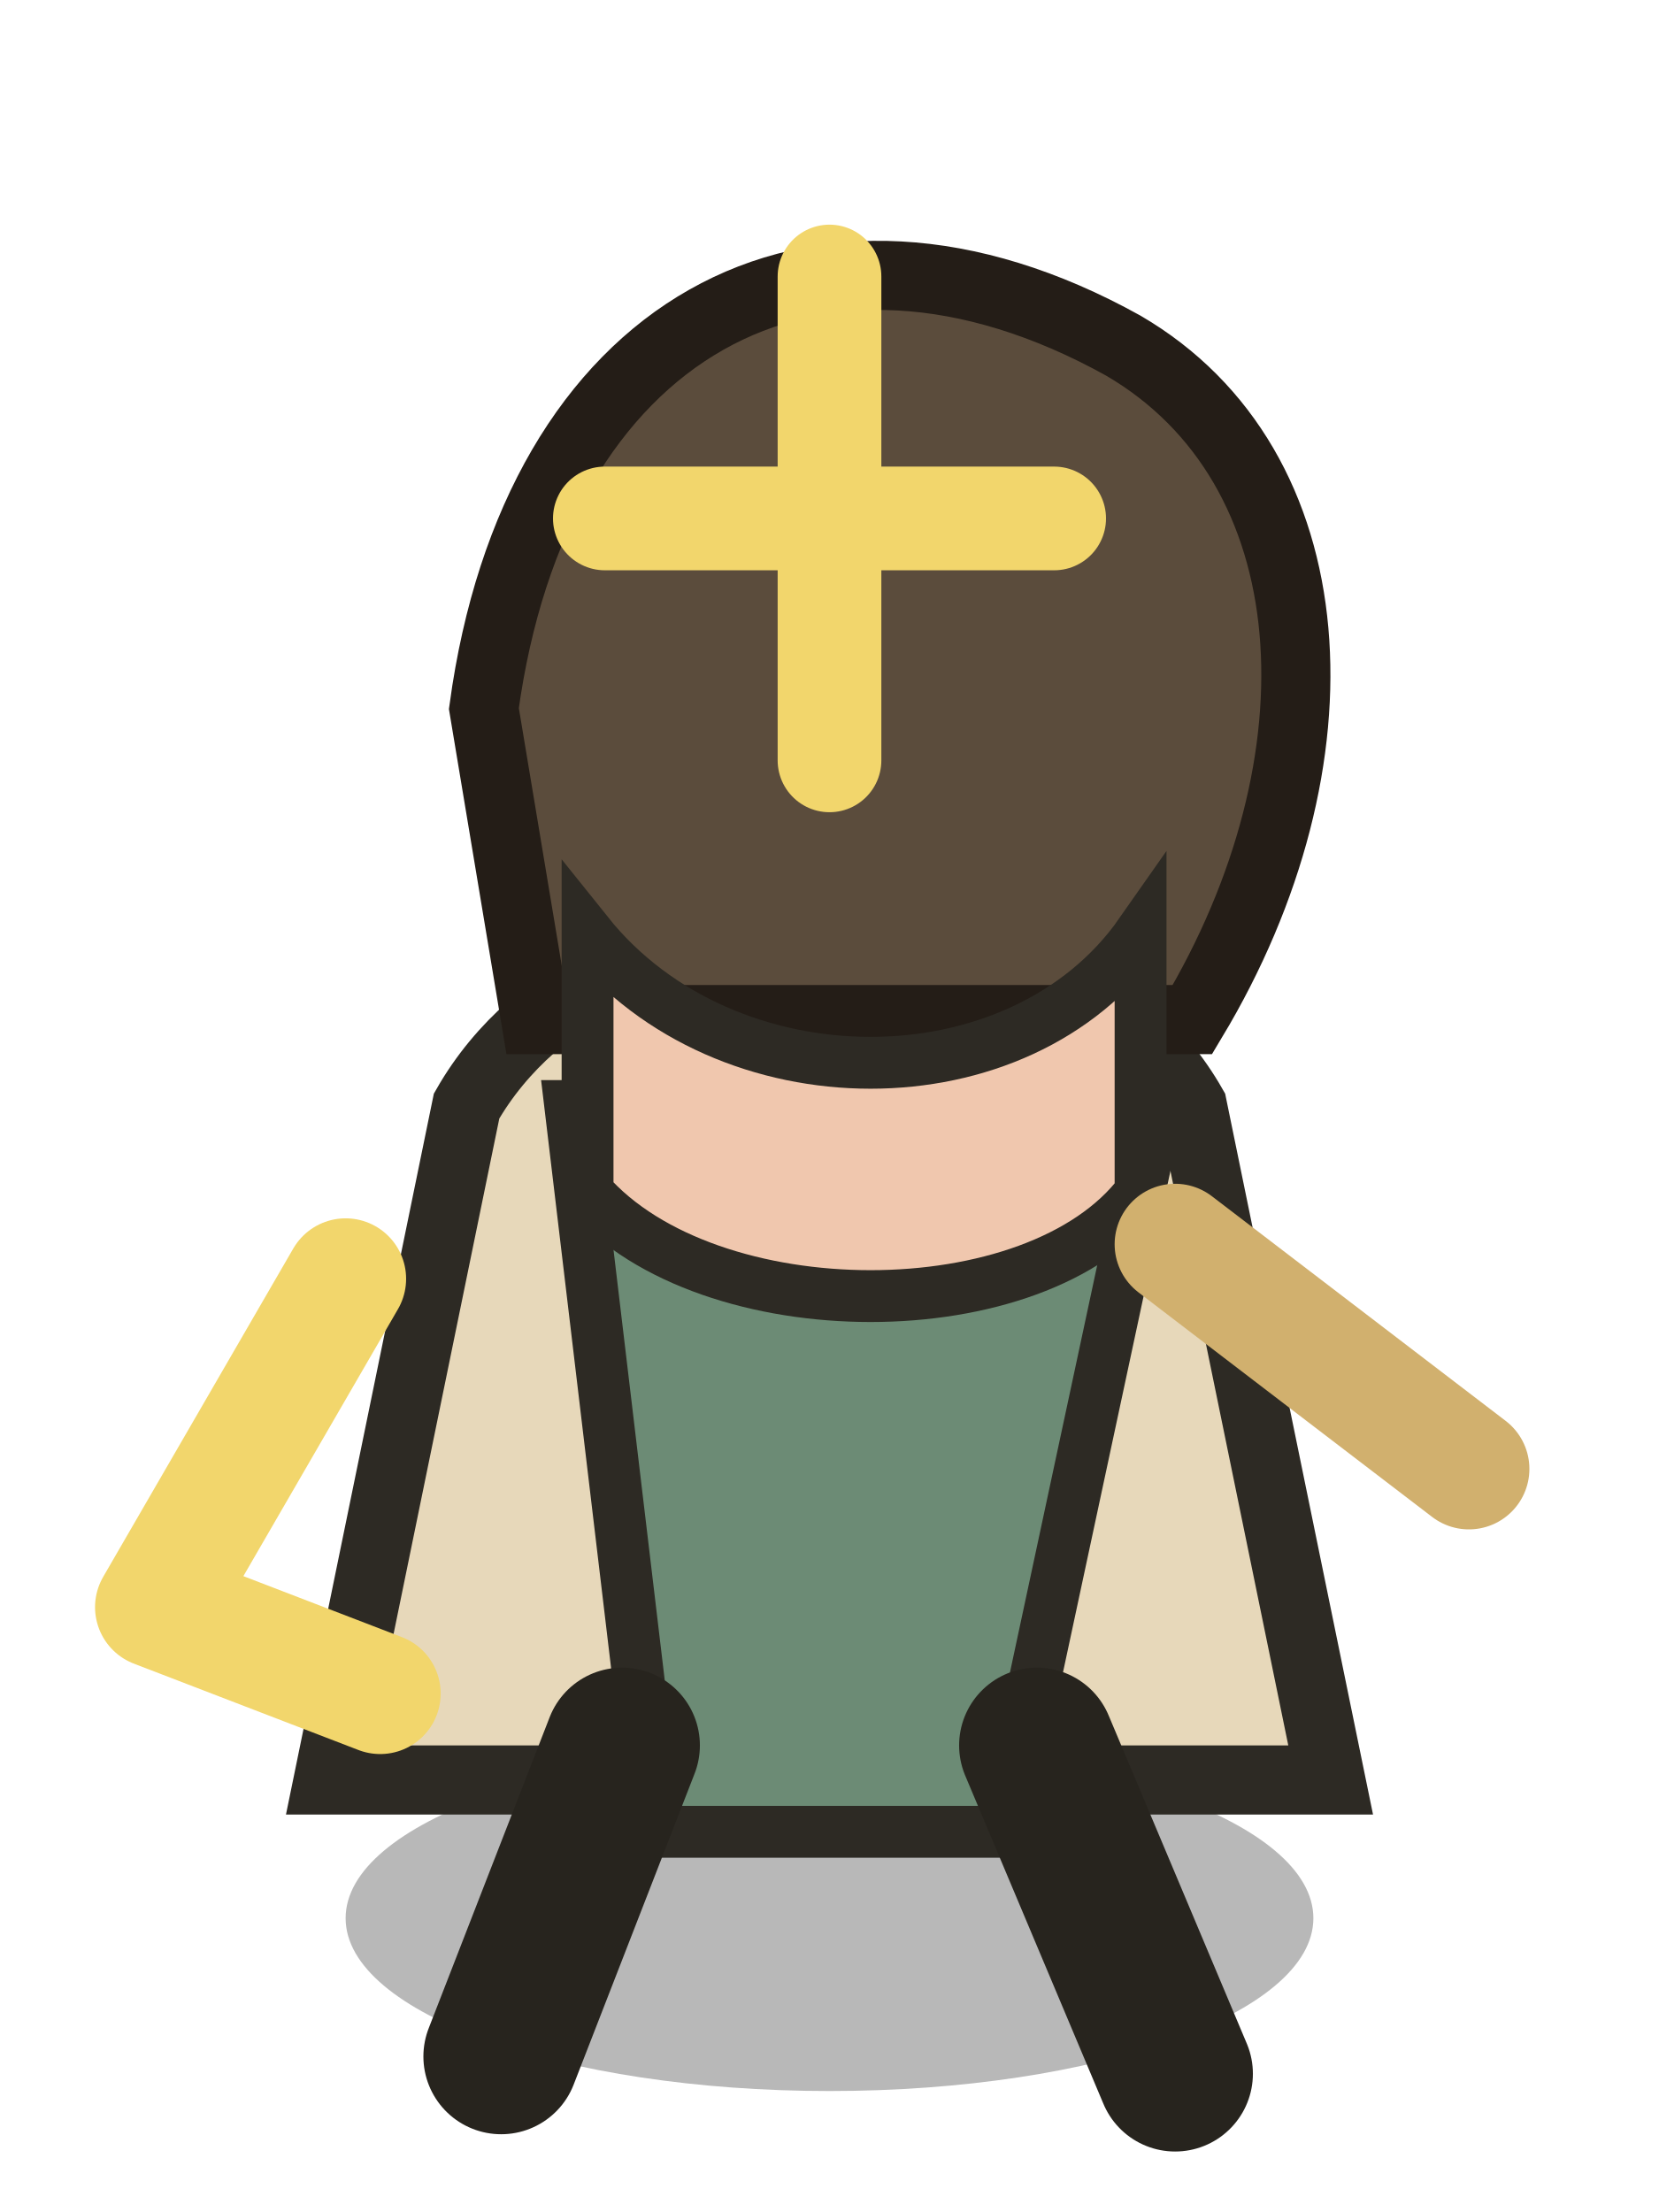
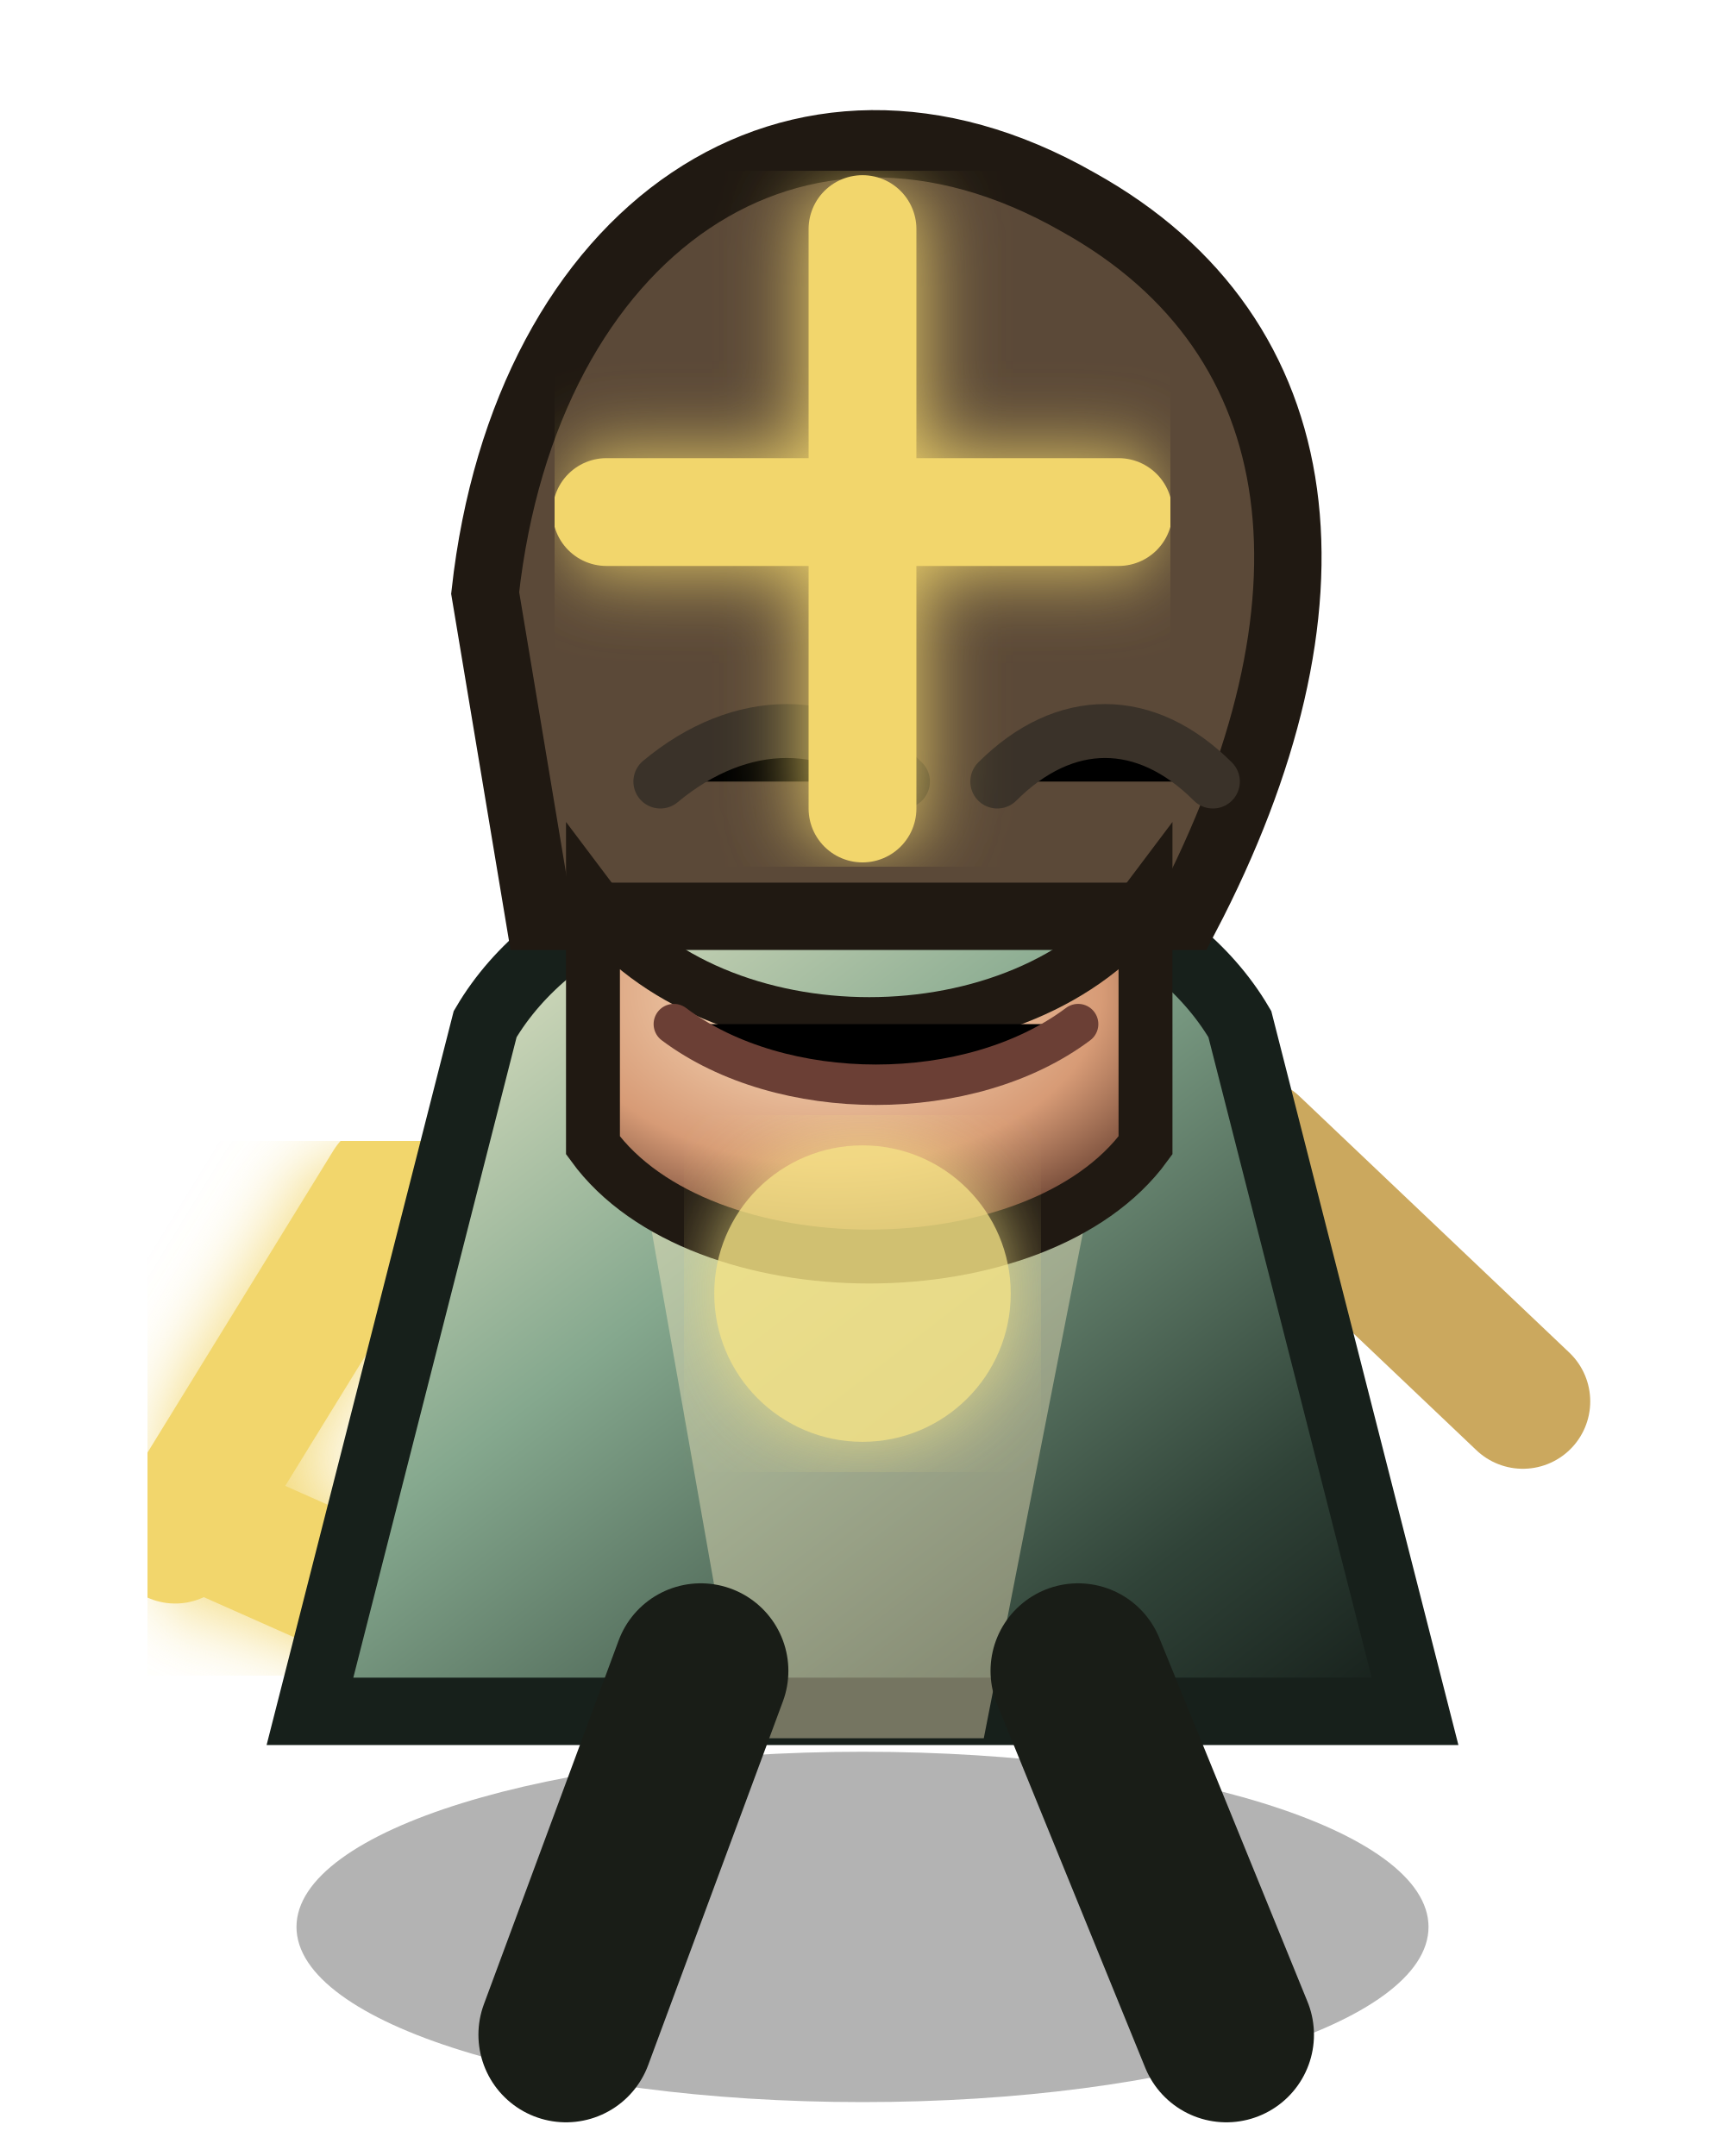
- <svg xmlns="http://www.w3.org/2000/svg" viewBox="0 0 96 128">
-   <ellipse cx="48" cy="111" rx="28" ry="10" fill="#000" opacity=".28" />
-   <path d="M27 64c8-14 34-14 42 0l8 39H19Z" fill="#e7d8ba" stroke="#2d2a24" stroke-width="4" />
-   <path d="M33 64h34l-9 42H38Z" fill="#6c8b75" stroke="#2d2a24" stroke-width="3" />
-   <path d="M28 41c3-22 19-31 37-21 12 7 13 24 4 39H31Z" fill="#5b4c3c" stroke="#241d17" stroke-width="4" />
-   <path d="M34 54c8 10 25 10 32 0v15c-6 8-25 8-32 0Z" fill="#f0c7ae" stroke="#2d2a24" stroke-width="3" />
-   <path d="M20 74 9 93M9 93l13 5" fill="none" stroke="#f2d66c" stroke-width="7" stroke-linecap="round" />
-   <path d="M68 72 85 85" fill="none" stroke="#d1b06e" stroke-width="7" stroke-linecap="round" />
-   <path d="M36 101 29 119M60 101l8 19" fill="none" stroke="#27241e" stroke-width="9" stroke-linecap="round" />
-   <path d="M48 16v28M35 30h26" stroke="#f2d66c" stroke-width="6" stroke-linecap="round" />
+ <svg xmlns="http://www.w3.org/2000/svg" viewBox="0 0 128 160">
+   <defs>
+     <radialGradient id="skin" cx="43%" cy="25%" r="72%">
+       <stop offset="0" stop-color="#ffe9cb" />
+       <stop offset=".68" stop-color="#d79b76" />
+       <stop offset="1" stop-color="#6f4635" />
+     </radialGradient>
+     <linearGradient id="cloth" x1="0" y1="0" x2="1" y2="1">
+       <stop offset="0" stop-color="#fff7d6" />
+       <stop offset=".42" stop-color="#85a88e" />
+       <stop offset=".8" stop-color="#304338" />
+       <stop offset="1" stop-color="#141c18" />
+     </linearGradient>
+     <filter id="glow">
+       <feGaussianBlur stdDeviation="3" result="b" />
+       <feMerge>
+         <feMergeNode in="b" />
+         <feMergeNode in="SourceGraphic" />
+       </feMerge>
+     </filter>
+   </defs>
+   <ellipse cx="64" cy="143" rx="42" ry="13" fill="#000" opacity=".3" />
+   <path d="M29 88 13 114M15 113l18 8" fill="none" stroke="#f2d66c" stroke-width="10" stroke-linecap="round" filter="url(#glow)" />
+   <path d="M93 85 113 104" fill="none" stroke="#cba85e" stroke-width="10" stroke-linecap="round" />
+   <path d="M36 76c10-17 46-17 56 0l13 51H23Z" fill="url(#cloth)" stroke="#17201b" stroke-width="5" />
+   <path d="M46 78h37l-10 51H55Z" fill="#f8e9c1" opacity=".42" />
+   <path d="M36 44c3-27 23-41 44-29 18 10 20 30 8 53H40Z" fill="#5b4938" stroke="#201912" stroke-width="5" />
+   <path d="M44 67c9 12 32 12 41 0v18c-8 11-33 11-41 0Z" fill="url(#skin)" stroke="#201912" stroke-width="4" />
+   <path d="M49 58c6-5 13-5 18 0M74 58c5-5 11-5 16 0" stroke="#3a3229" stroke-width="4" stroke-linecap="round" />
+   <path d="M50 76c8 6 22 6 30 0" stroke="#6b3f35" stroke-width="3" stroke-linecap="round" />
+   <path d="M52 124 42 151M80 124l11 27" fill="none" stroke="#191d17" stroke-width="13" stroke-linecap="round" />
+   <path d="M64 17v43M45 38h38" stroke="#f2d66c" stroke-width="8" stroke-linecap="round" filter="url(#glow)" />
+   <circle cx="64" cy="96" r="11" fill="#f6e486" opacity=".82" filter="url(#glow)" />
</svg>
